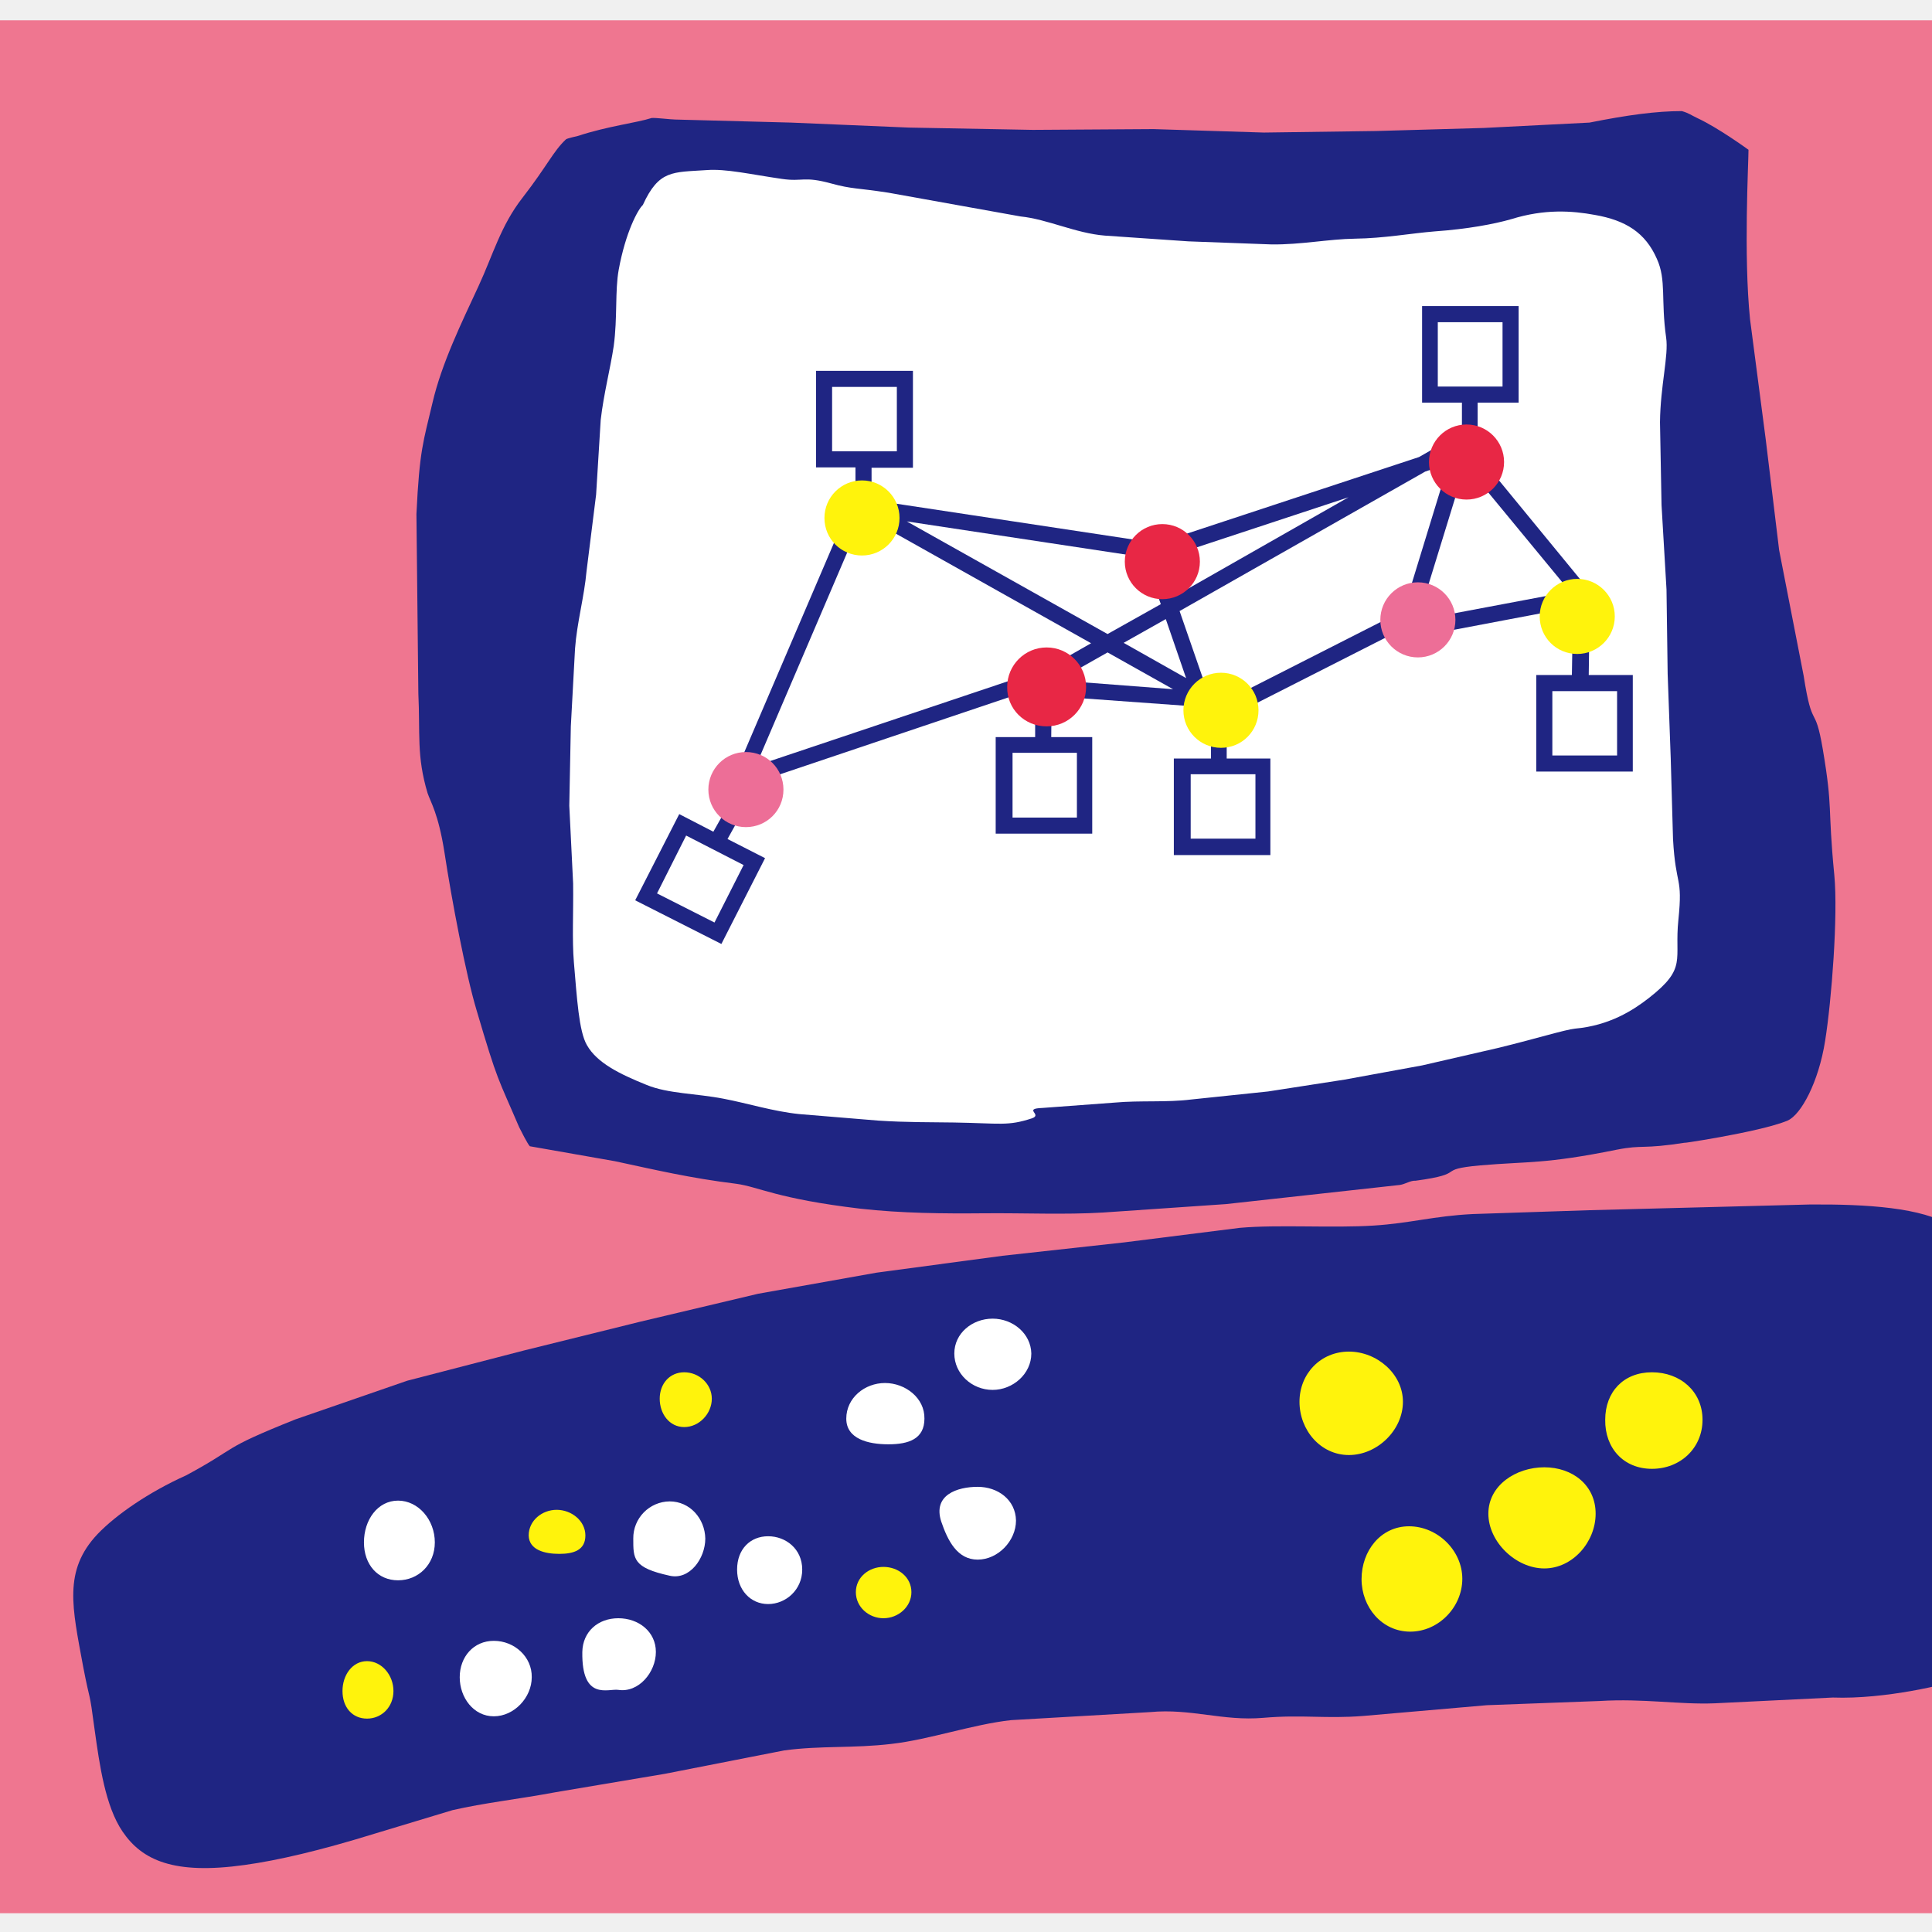
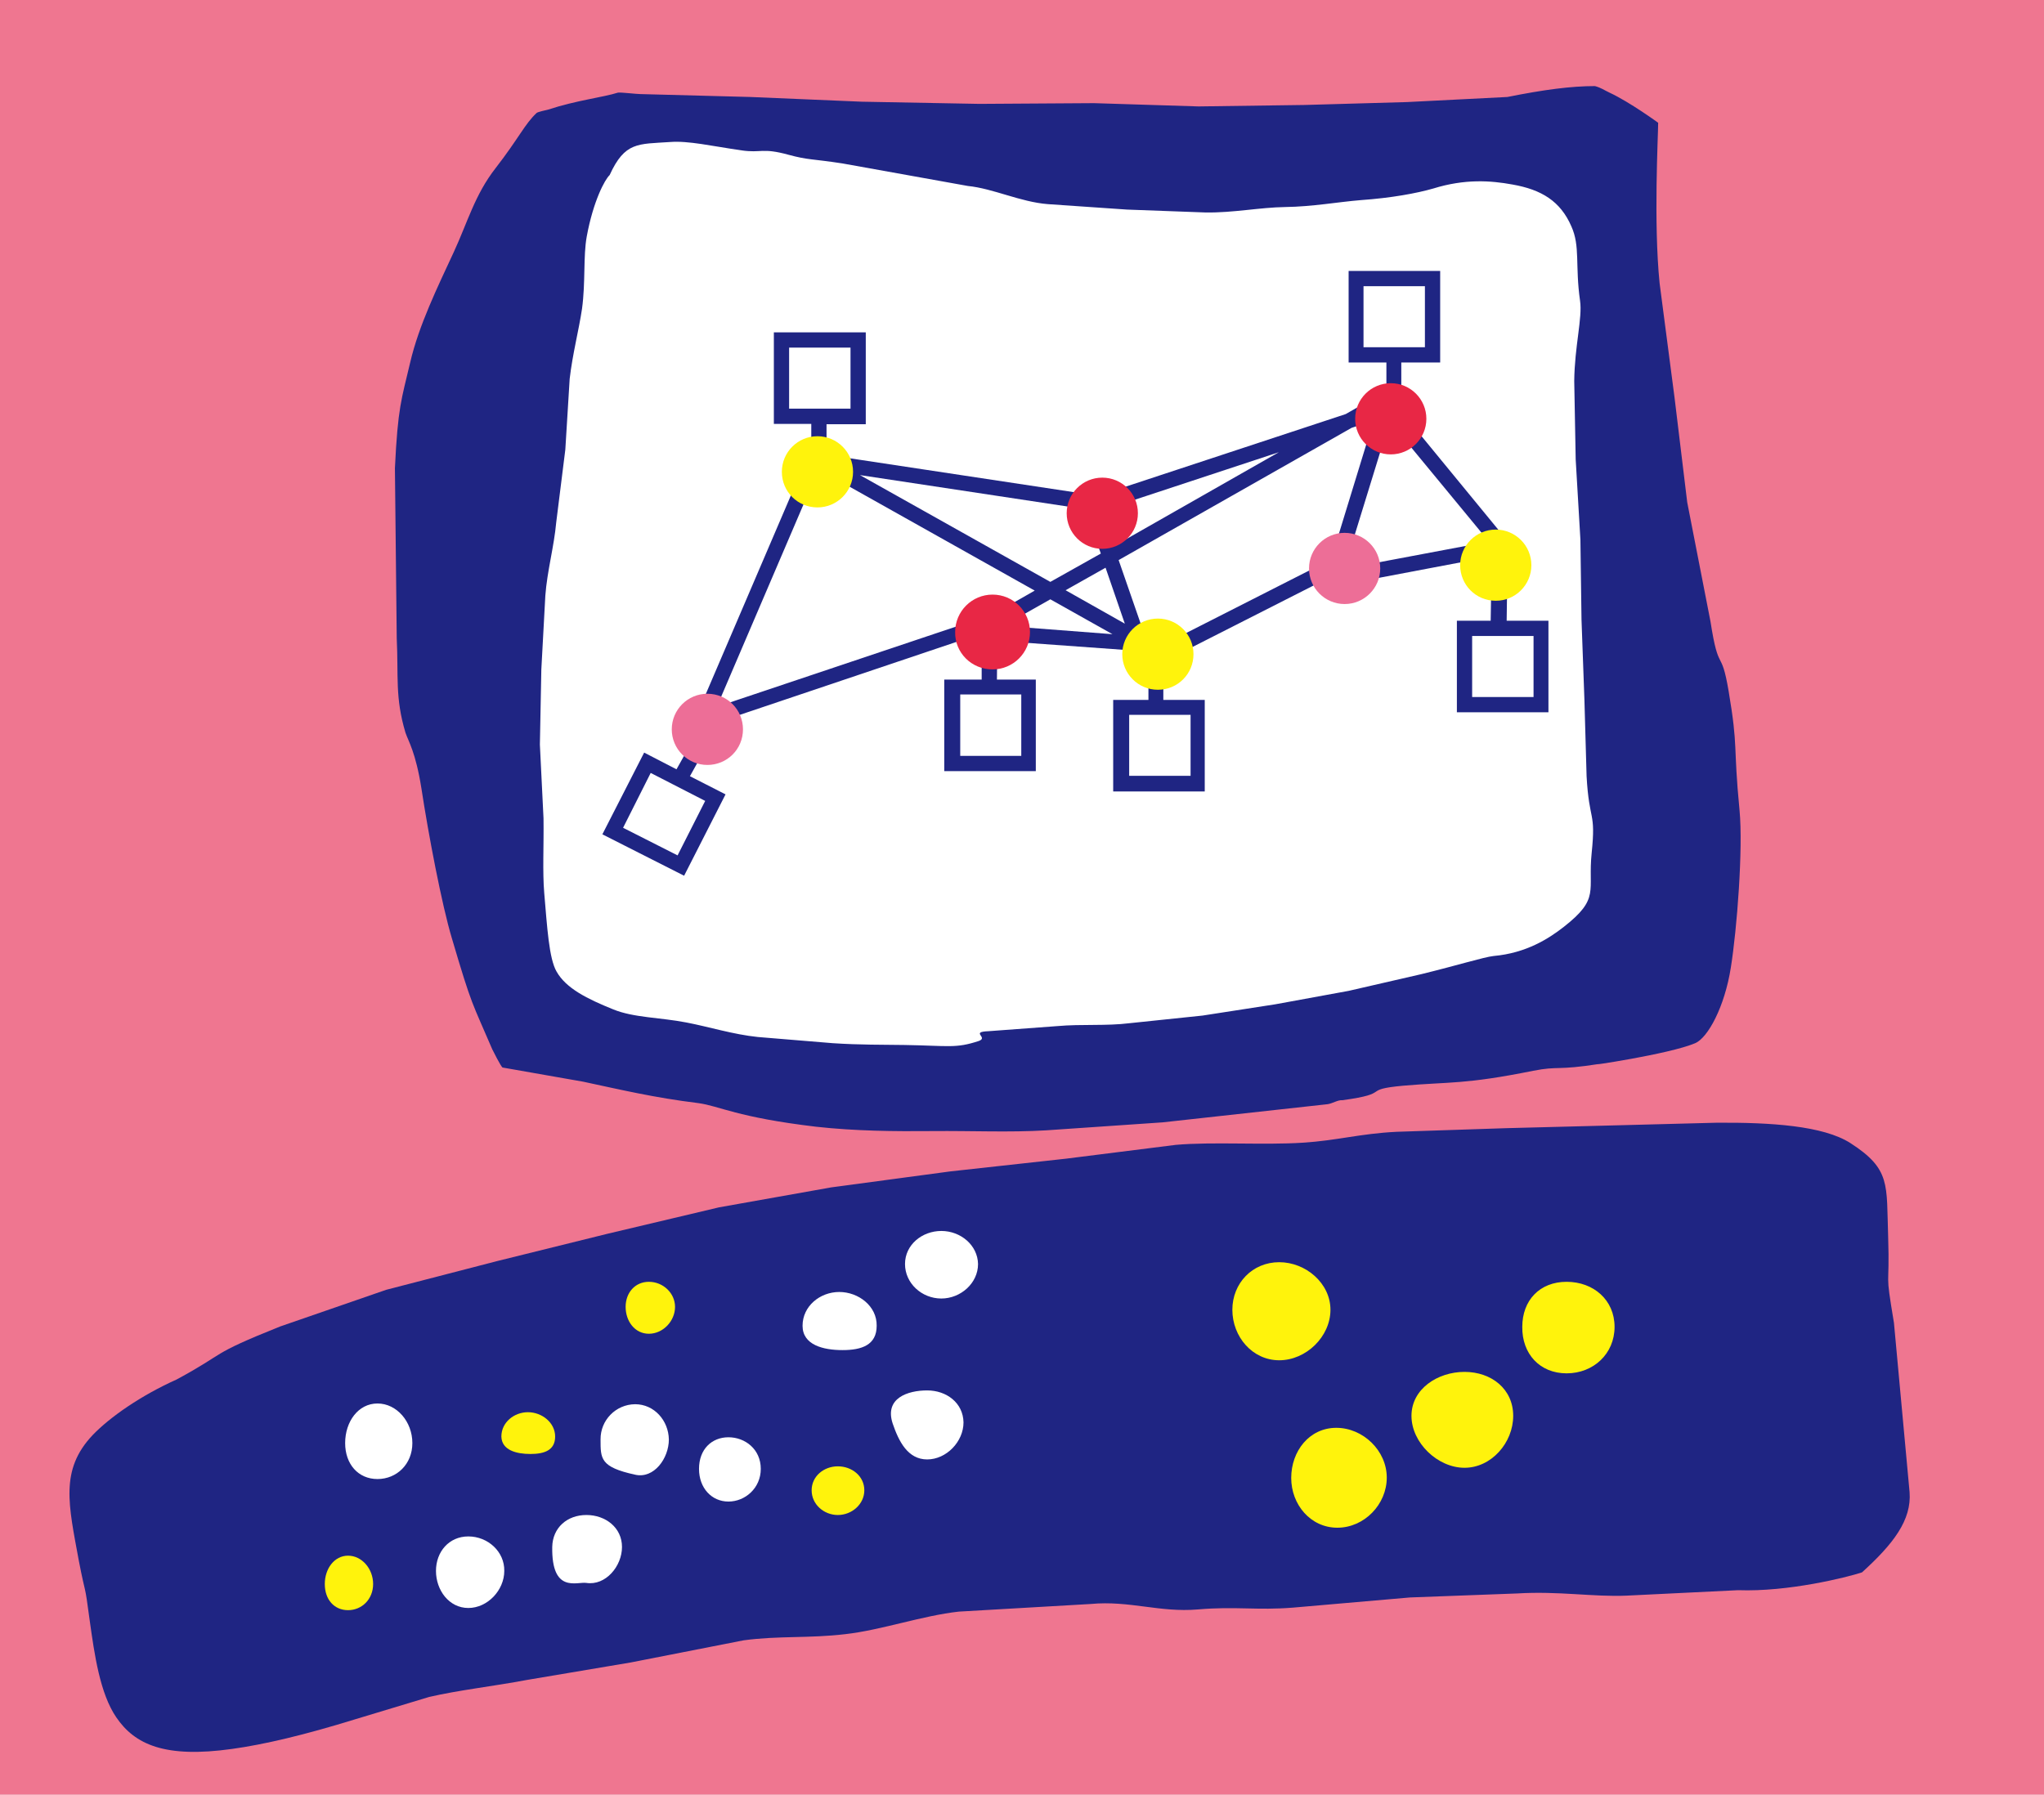
- <svg xmlns="http://www.w3.org/2000/svg" viewBox="0 0 50.43 50.43">
+ <svg xmlns="http://www.w3.org/2000/svg" viewBox="0 0.53 56.26 49.41">
  <path fill="#ef7690" d="M0 .53h56.26v49.41H0z" />
  <path d="M36.54 30.93l-4.54.5-3.21.22c-1 .06-2.05.01-3.11.02s-2.14 0-3.22-.12c-2.19-.26-2.65-.57-3.24-.65-1.22-.15-2.14-.37-3.17-.59l-2.22-.39c-.06-.06-.24-.42-.28-.5-.56-1.31-.55-1.15-1.11-3.05-.28-.93-.65-2.88-.84-4.13-.16-1.01-.36-1.3-.44-1.54-.29-.97-.19-1.55-.24-2.6l-.05-4.68c.08-1.68.18-1.89.42-2.91.24-1.03.76-2.09 1.2-3.04.38-.82.58-1.58 1.15-2.31.65-.84.8-1.21 1.13-1.52.03-.03.27-.08.31-.09.79-.26 1.52-.34 1.93-.47.1-.01.51.04.61.04l3.03.08 3.07.13 3.24.06 3.15-.02 2.88.09 2.92-.04 2.82-.08 2.76-.14c1-.2 1.75-.3 2.41-.3.18.05.25.11.4.18.56.26 1.34.83 1.34.83 0 .36-.13 2.75.04 4.42l.41 3.14.35 2.89.64 3.28c.23 1.48.29.68.5 1.92.27 1.6.12 1.43.3 3.28.1 1.05-.07 3.27-.24 4.33-.17 1.08-.63 1.93-.98 2.08-.73.31-3.1.65-2.63.57-1.21.19-1.11.05-1.83.19-1.88.38-2.29.3-3.57.41-1.2.11-.28.21-1.68.4-.13-.01-.27.09-.41.11m14.71 12.89c.86-.78 1.37-1.44 1.31-2.21l-.43-4.66c-.26-1.57-.11-.8-.16-2.39-.05-1.42.08-1.84-1.04-2.56-.75-.48-2.2-.57-3.68-.56l-2.69.07-3.1.08-3.02.1c-1.01.05-1.63.24-2.58.3-1.08.07-2.49-.03-3.5.06l-3.02.38-3.18.35-3.28.44-3.09.55-3.08.73-3.03.75-3.05.79-2.92 1.01c-2 .8-1.44.7-2.85 1.46-.98.44-1.83 1.03-2.31 1.53-.91.96-.66 1.93-.38 3.46.2 1.04.15.52.3 1.65.13.93.28 2 .73 2.66.51.75 1.34 1.13 3.19.87.87-.12 1.98-.38 3.4-.82l2.02-.61c.82-.19 1.74-.29 2.7-.47l2.85-.48 3.11-.61c.97-.13 1.79-.05 2.8-.17.98-.11 2.12-.51 3.12-.62l3.63-.21c1.07-.1 1.9.24 2.95.15 1.04-.09 1.62.03 2.62-.05l3.22-.28 2.95-.11c1.14-.07 2.1.1 3.01.06l3.07-.15c1.38.05 2.98-.35 3.41-.49" fill="#1f2583" />
  <path d="M28.91 16.55l-5.24-2.94 6.54.99.05.01 4.94-1.63-4.53 2.58-.1-.27-.39.14.12.34zm-3 17.87c-.53 0-1 .38-1 .91s.46.95 1 .95c.53 0 1.01-.42 1.01-.95-.01-.52-.48-.91-1.01-.91zm-.39 4.39c-.53 0-1.18.21-.95.91.17.5.42.99.95.99s1-.49 1-1.02c-.01-.54-.47-.88-1-.88zm13.7-30.4h-1.69v1.68h1.69zM17.15 23.32l1.5.76.76-1.5-1.5-.77zM23.1 36.1c-.53 0-1.01.39-1.01.93 0 .53.57.67 1.1.67s.94-.14.94-.67c.01-.54-.5-.93-1.03-.93zm-12.71 3.07c-.53 0-.89.5-.89 1.09 0 .58.36.99.89.99s.96-.41.96-.99c0-.59-.43-1.09-.96-1.09zm2.5 3.66c-.53 0-.89.42-.89.95s.36 1.02.89 1.02.99-.49.99-1.02c.01-.53-.45-.95-.99-.95zm4.59-3.64a.96.96 0 0 0-.95.97c0 .53-.01.76.95.97.52.12.93-.45.93-.97-.01-.52-.4-.97-.93-.97zm-1.34 3.05c-.53 0-.93.35-.94.88-.02 1.29.68.95.94.99.53.08.98-.46.98-.99s-.45-.88-.98-.88zm3.91-2.14c-.46 0-.81.33-.81.87 0 .53.35.9.81.9s.89-.37.89-.9c0-.54-.43-.87-.89-.87zm23.76-16.09c-.11 1.06.24 1.25-.77 2.04-.41.32-1.03.72-1.93.8-.27.03-.97.25-1.99.5l-2 .46-2.02.37-2 .31-2.01.21c-.64.08-1.32.02-1.99.08l-1.89.14c-.52.02.01.17-.27.27-.64.21-.82.13-2.04.11-.62-.01-1.22 0-1.98-.05l-2.06-.17c-.68-.07-1.34-.28-1.97-.4-.72-.14-1.45-.13-2.01-.36-.72-.29-1.3-.58-1.56-1.04-.21-.36-.26-1.23-.34-2.16-.05-.6-.01-1.29-.02-2.06l-.1-2.03.04-2.07.11-2.03c.05-.68.24-1.35.3-2.02l.25-2 .12-1.95c.08-.69.25-1.33.34-1.93.1-.74.03-1.44.13-1.99.18-.98.5-1.57.63-1.69.42-.92.78-.85 1.66-.91.51-.04 1.14.11 1.97.23.55.08.56-.08 1.29.12.55.15.65.11 1.49.24l3.45.62c.7.07 1.44.44 2.2.5l2.18.15 2.17.08c.76.01 1.49-.14 2.18-.15.76-.01 1.46-.14 2.08-.19.85-.06 1.55-.19 2-.32.87-.27 1.58-.22 2.18-.11.8.14 1.32.46 1.62 1.15.25.55.1 1.07.24 2.05.07.47-.15 1.25-.16 2.21l.04 2.16.13 2.21.03 2.2.08 2.2.06 2.11c.07 1.27.26.95.14 2.11zm-1.19-6.39h-1.15l.03-2.19-2.93-3.57v-1.35h1.07V7.99h-2.52v2.52h1.04v.78l-1.12.64-6.82 2.25-7.47-1.13v-.84h1.08V9.68H21.3v2.52h1.03v.66l-3.35 7.82.27-.09-.63 1.12-.89-.46-1.15 2.25 2.25 1.14 1.14-2.24-.98-.5.84-1.51 6.8-2.29.39.03v1.11h-1.03v2.52h2.52v-2.52h-1.07l.01-1.07 4.16.3v1.33h-.97v2.52h2.52V19.8h-1.14v-1.05l4.43-2.25.39.15 4.22-.8-.03 1.77h-.93v2.52h2.52zm-5.42-5.31l-6.41 3.64.87 2.51 4.96-2.52.01.01 1.18-3.85zm-6.12 9.58h1.69v-1.68h-1.69zm5.92-5.7l3.98-.75-2.73-3.31zm3.52 3.53h1.69v-1.68h-1.69zM23.41 10.1h-1.69v1.68h1.69zm5.92 6.68l1.63.92-.53-1.54zm-6.8-3.33l-2.8 6.54 7.63-2.56 1.12-.64zm3.9 7.89h1.68v-1.69h-1.68zm1.19-3.58l3 .23-1.71-.96z" fill="#fff" />
  <path d="M38.28 13.04a.98.98 0 1 1 0-1.96.98.98 0 1 1 0 1.96m-10.96 5.92a1.03 1.03 0 1 0 0-2.06 1.03 1.03 0 0 0-1.03 1.03c-.01.57.45 1.03 1.03 1.03m3.02-3.32a.98.98 0 1 0 0-1.96.98.98 0 1 0 0 1.96" fill="#e82745" />
  <path d="M19.47 21.59a.98.98 0 1 1 0-1.96c.55 0 .98.44.98.98 0 .55-.44.98-.98.98m17.54-4.43a.98.98 0 1 0 0-1.96.98.98 0 1 0 0 1.96" fill="#ed6e97" />
  <path d="M9.58 44.86c-.38 0-.64-.29-.64-.72 0-.42.26-.78.64-.78s.69.36.69.78-.31.72-.69.72m8.28-7.61c.39 0 .72-.35.72-.74 0-.38-.33-.69-.72-.69-.38 0-.64.3-.64.69s.25.74.64.74m-3.26 3.31c.38 0 .68-.1.68-.48s-.36-.67-.75-.67c-.38 0-.73.28-.73.67.01.38.42.48.8.48m8.46 1.68c.39 0 .73-.3.73-.68 0-.39-.34-.66-.73-.66-.38 0-.72.27-.72.66s.34.68.72.68m13.75.35c.74 0 1.36-.64 1.36-1.38s-.65-1.37-1.39-1.37-1.24.64-1.24 1.38c0 .73.53 1.37 1.27 1.37m-1.6-4.61c.74 0 1.41-.65 1.41-1.39 0-.73-.68-1.31-1.41-1.31-.74 0-1.29.58-1.29 1.31 0 .74.55 1.39 1.29 1.39m7.91.36c.74 0 1.32-.54 1.32-1.28s-.58-1.24-1.32-1.24-1.22.51-1.22 1.24c-.01.74.48 1.28 1.22 1.28m-2.81 2.6c.74 0 1.34-.69 1.34-1.43s-.6-1.21-1.34-1.21-1.46.47-1.46 1.21.72 1.43 1.46 1.43M22.5 14.5a.98.98 0 1 0 0-1.96.98.98 0 0 0-.98.98c0 .55.44.98.98.98m18.67 2.57a.98.98 0 1 0 0-1.96.98.98 0 0 0-.98.98c0 .54.43.98.98.98m-9.3 2.45c.55 0 .98-.44.98-.98a.98.98 0 1 0-1.96 0 .98.98 0 0 0 .98.98" fill="#fff30c" />
</svg>
